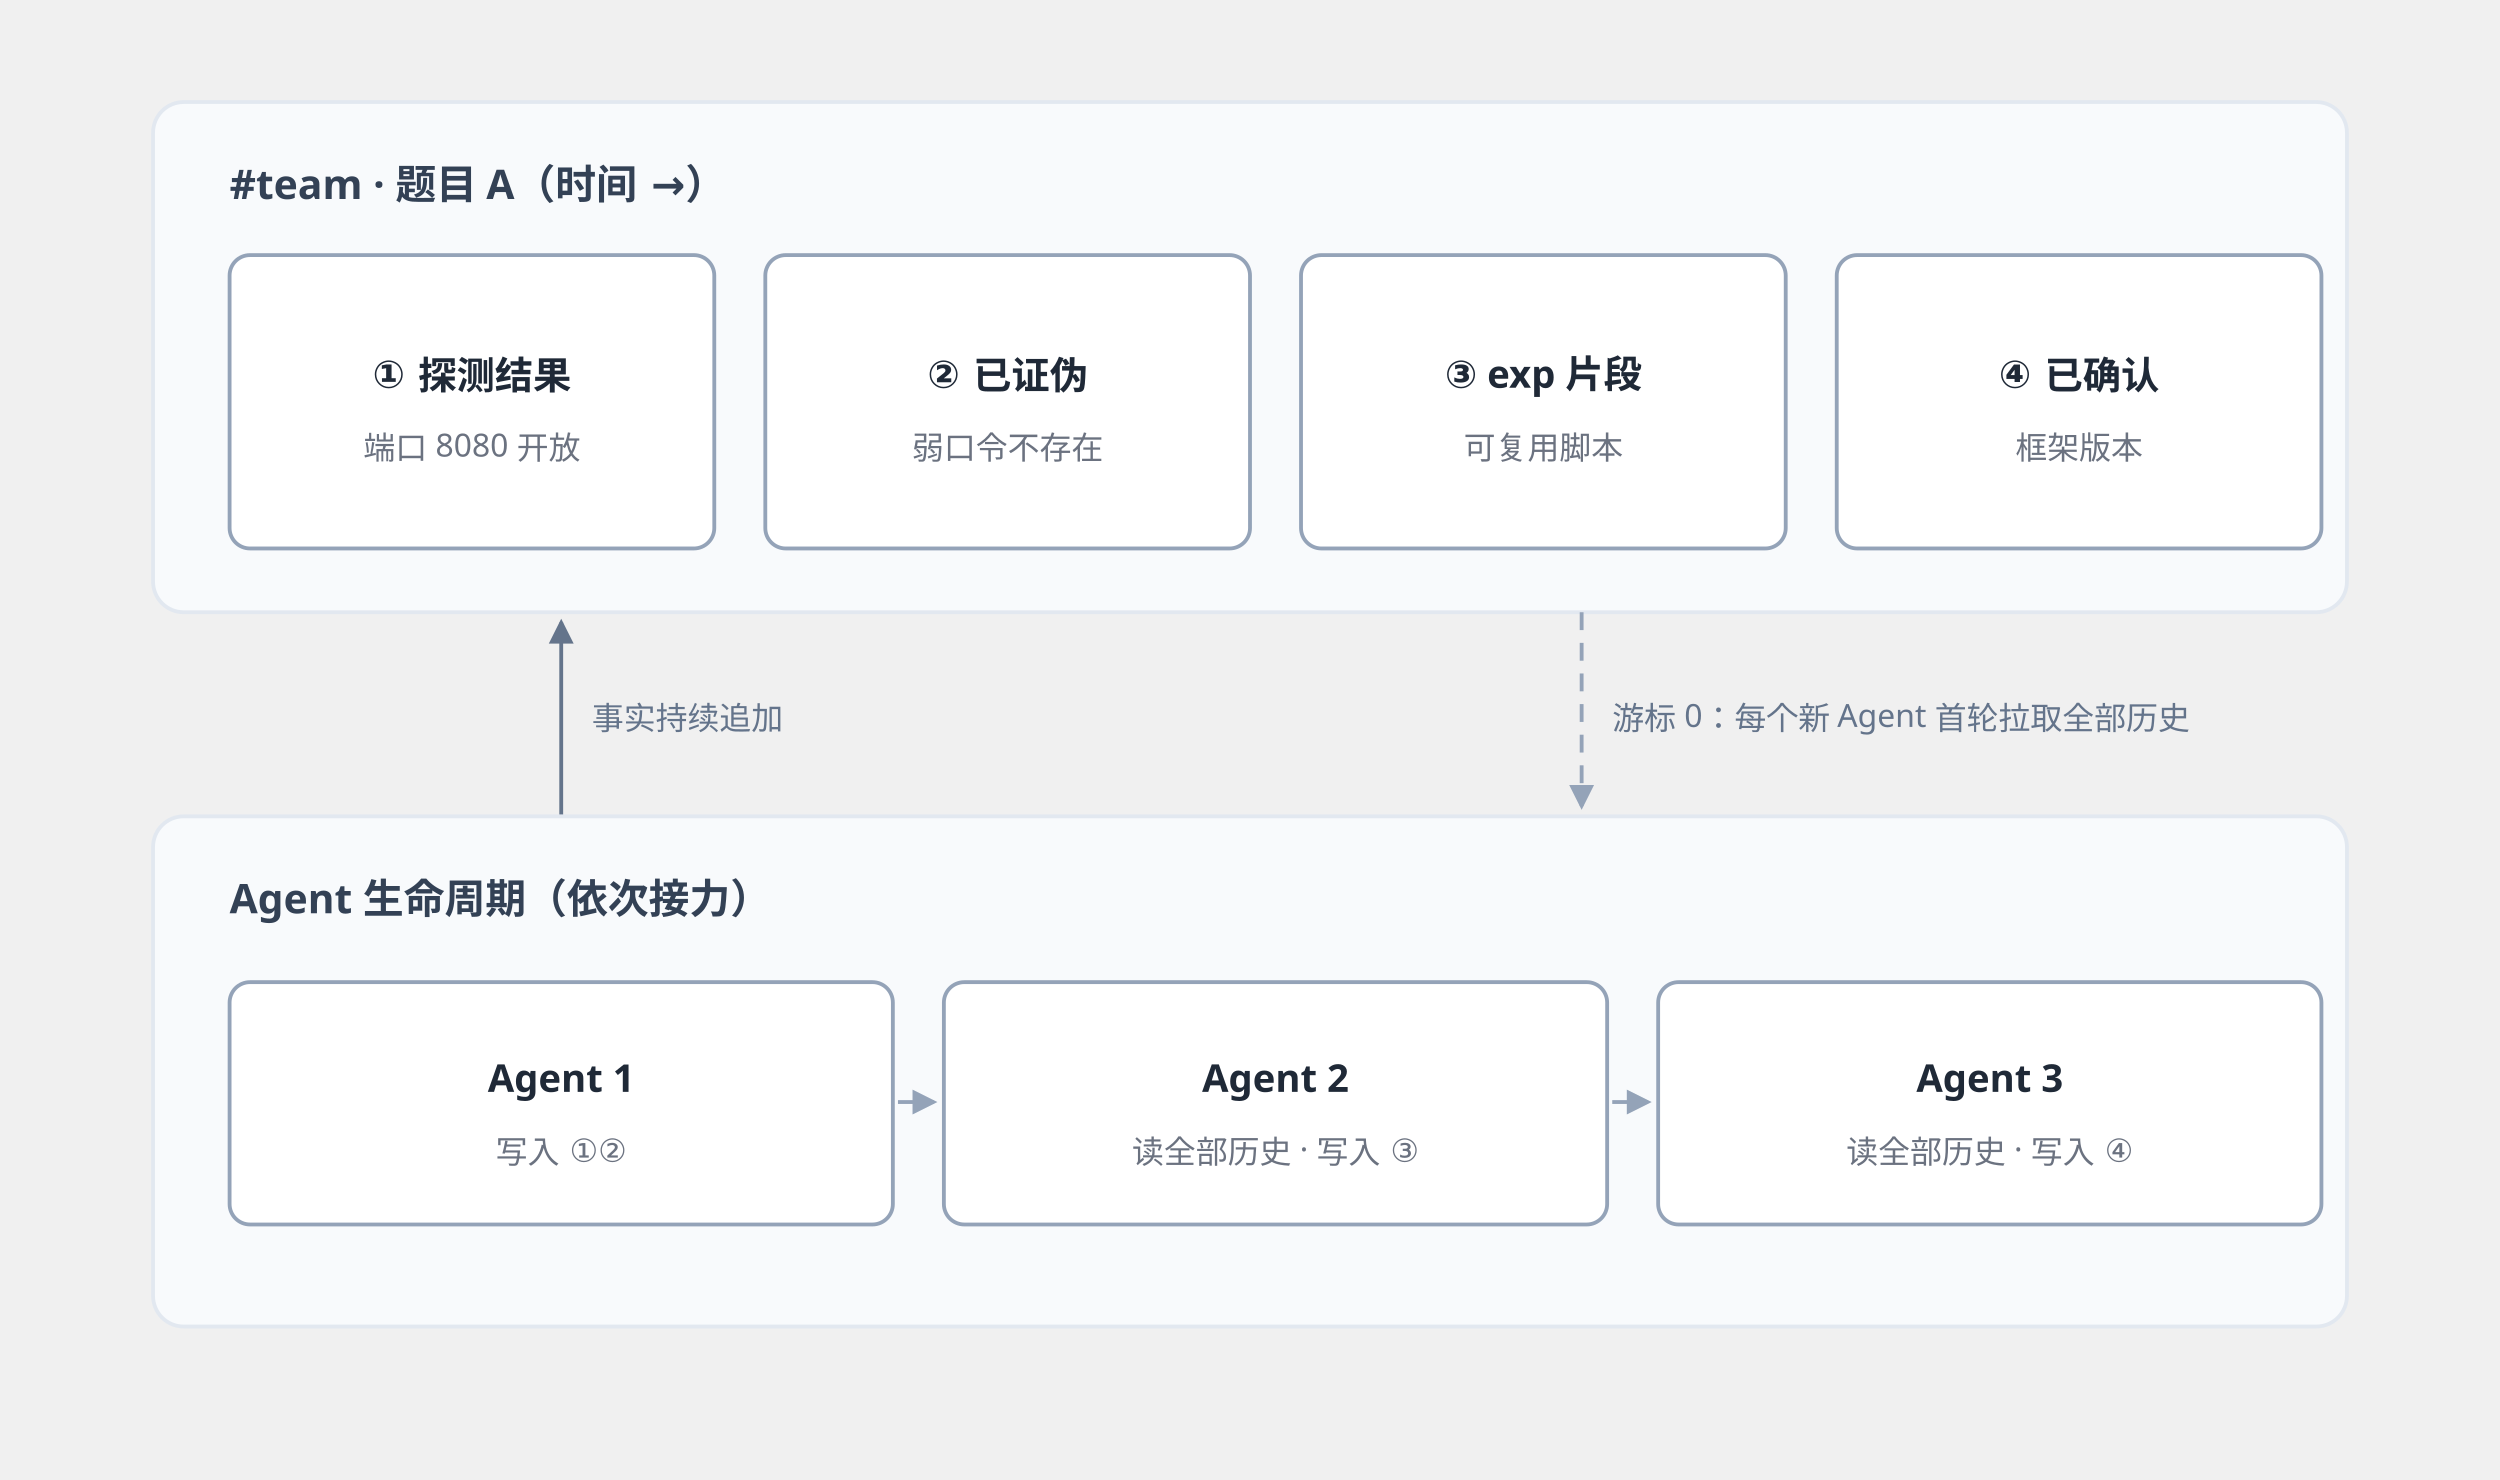
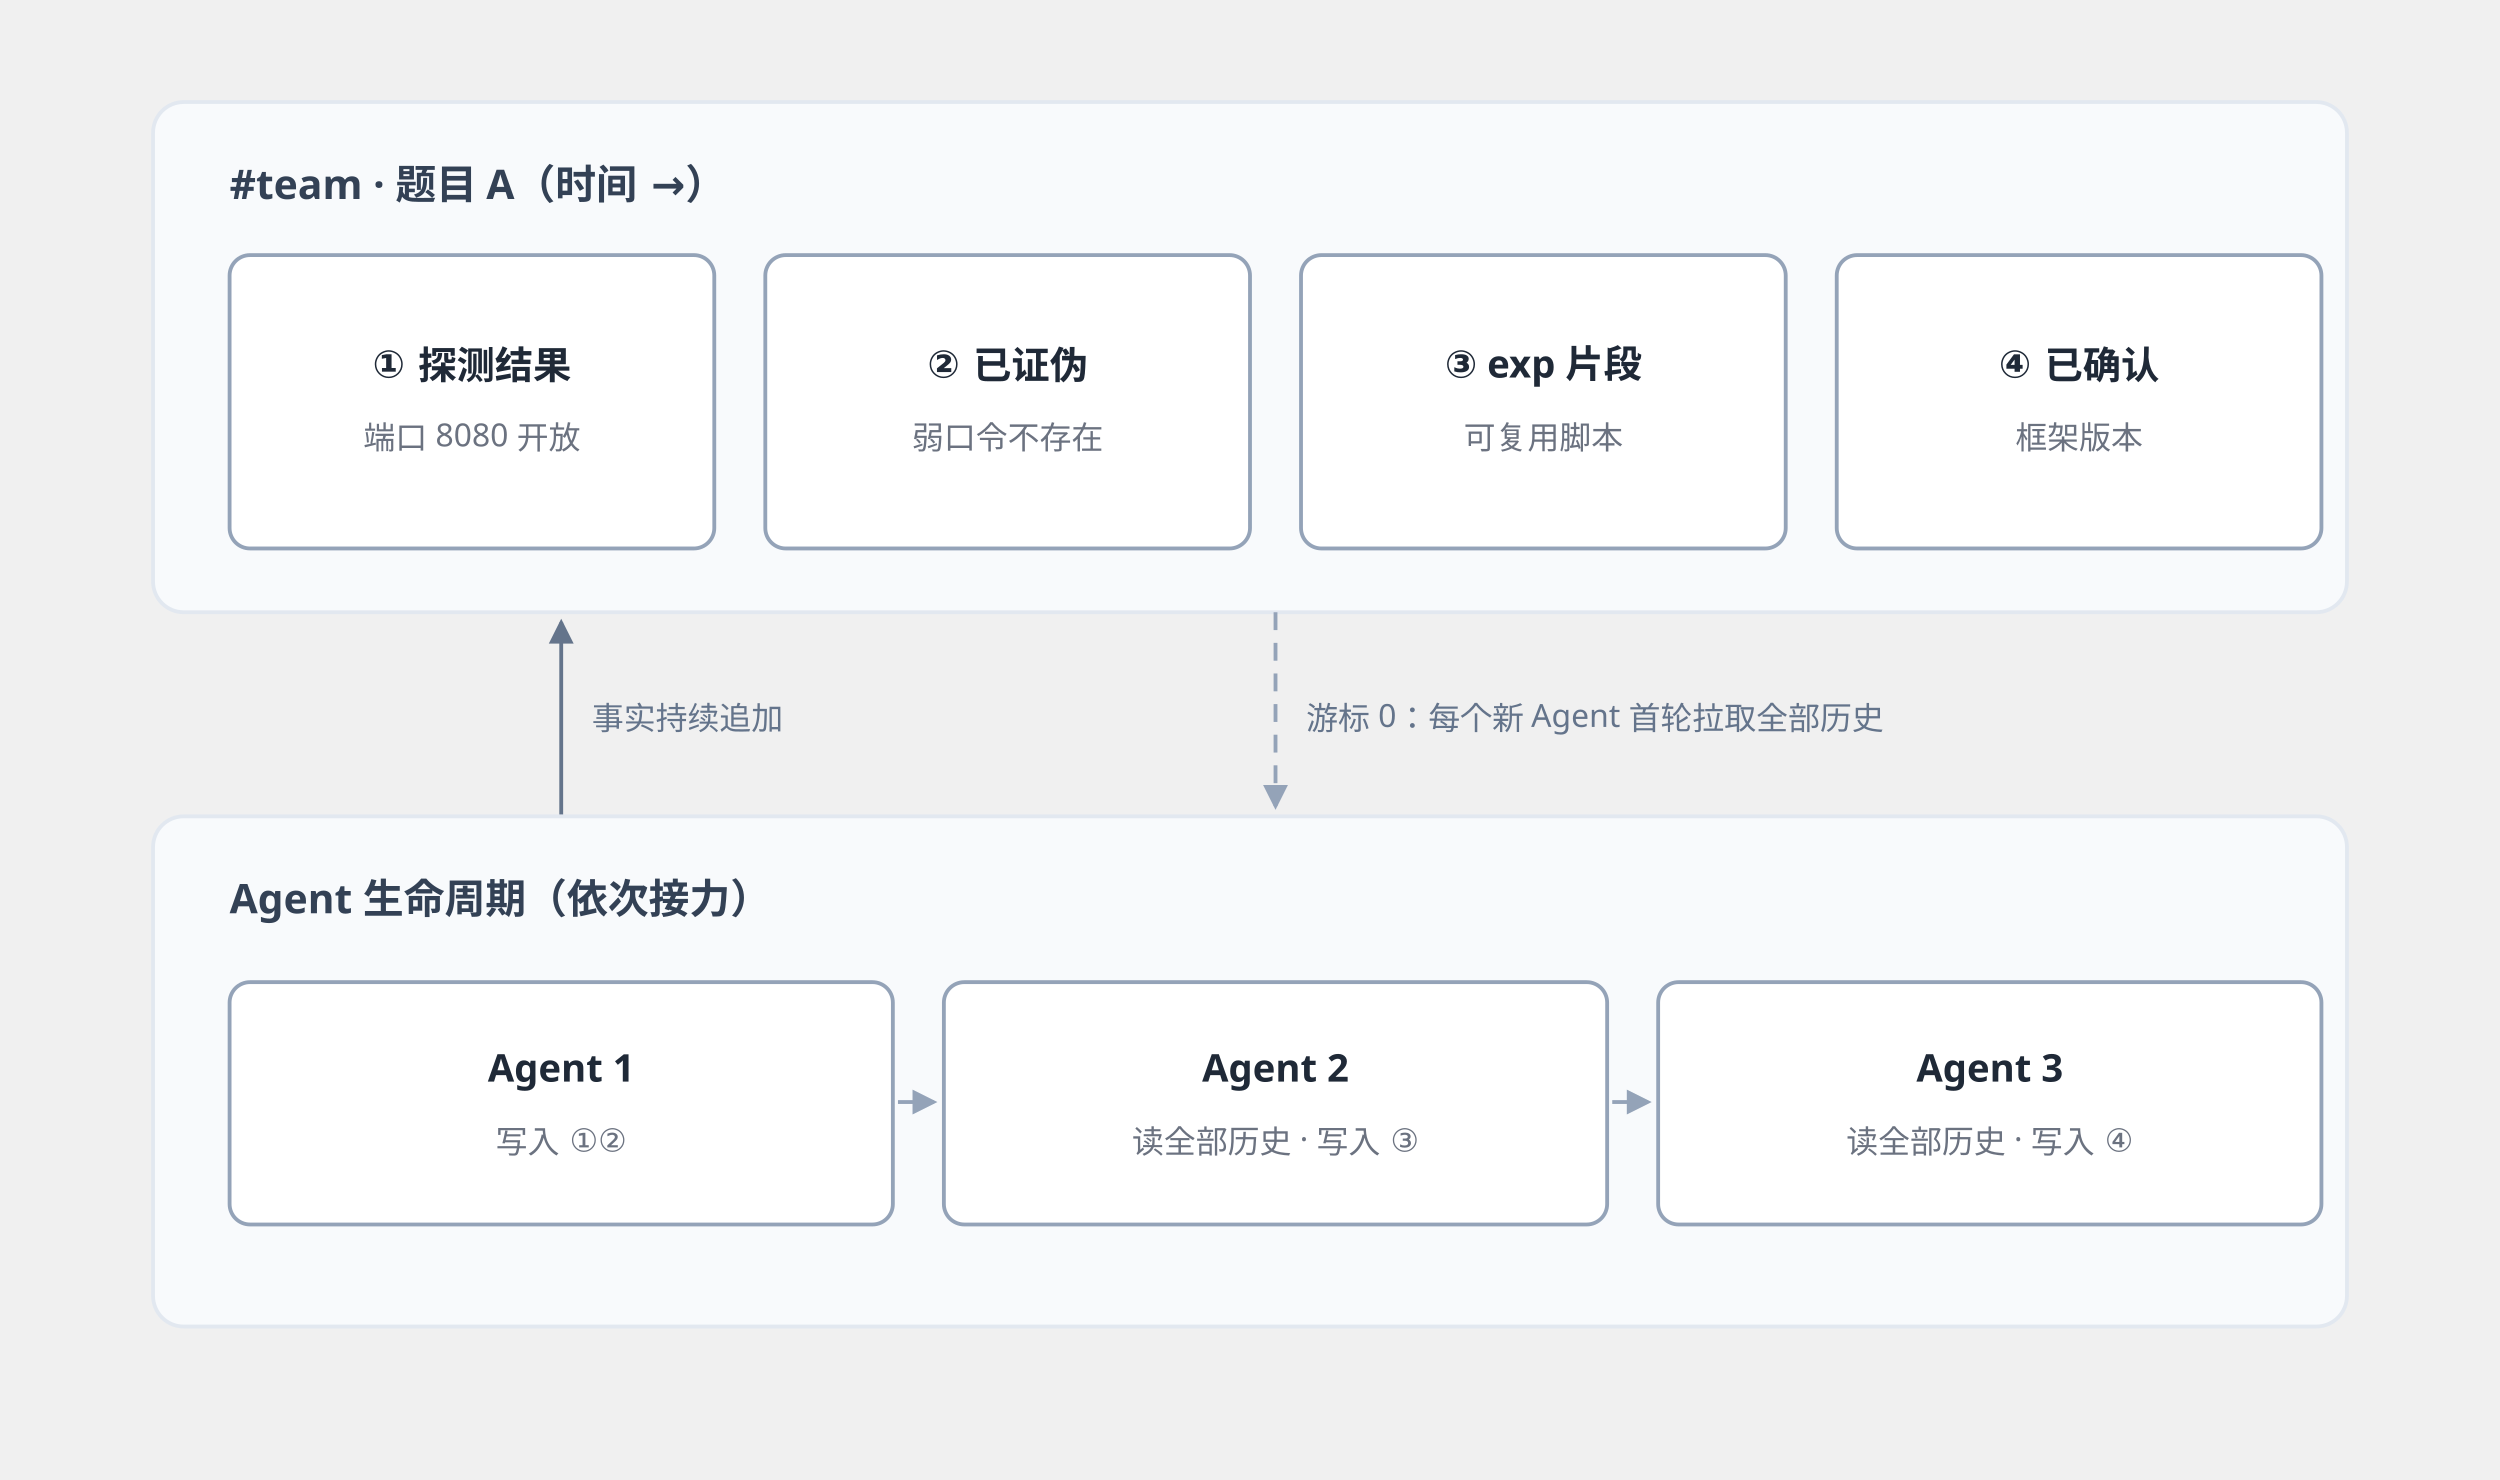
<svg xmlns="http://www.w3.org/2000/svg" width="980" height="580" viewBox="0 0 980 580" font-family="'PingFang SC','Hiragino Sans GB','Arial Unicode MS',sans-serif">
  <defs>
    <marker id="a" viewBox="0 0 10 10" refX="8.5" refY="5" markerWidth="6.5" markerHeight="6.5" orient="auto-start-reverse">
      <path d="M0 0L10 5L0 10z" fill="#64748b" />
    </marker>
    <marker id="al" viewBox="0 0 10 10" refX="8.5" refY="5" markerWidth="6.5" markerHeight="6.5" orient="auto-start-reverse">
      <path d="M0 0L10 5L0 10z" fill="#94a3b8" />
    </marker>
  </defs>
  <rect x="60" y="40" width="860" height="200" rx="12" fill="#f8fafc" stroke="#e2e8f0" stroke-width="1.5" />
  <text x="90" y="78" font-size="16" font-weight="600" fill="#334155">#team · 题目 A（时间 →）</text>
  <rect x="90" y="100" width="190" height="115" rx="8" fill="#ffffff" stroke="#94a3b8" stroke-width="1.5" />
-   <text x="185" y="152" text-anchor="middle" font-size="15" font-weight="600" fill="#1f2937">① 探测结果</text>
-   <text x="185" y="180" text-anchor="middle" font-size="12.5" fill="#6b7280">端口 8080 开放</text>
+   <text x="185" y="148" text-anchor="middle" font-size="15" font-weight="600" fill="#1f2937">① 探测结果</text>
+   <text x="185" y="176" text-anchor="middle" font-size="12.5" fill="#6b7280">端口 8080 开放</text>
  <rect x="300" y="100" width="190" height="115" rx="8" fill="#ffffff" stroke="#94a3b8" stroke-width="1.5" />
-   <text x="395" y="152" text-anchor="middle" font-size="15" font-weight="600" fill="#1f2937">② 已证伪</text>
-   <text x="395" y="180" text-anchor="middle" font-size="12.5" fill="#6b7280">弱口令不存在</text>
+   <text x="395" y="148" text-anchor="middle" font-size="15" font-weight="600" fill="#1f2937">② 已证伪</text>
+   <text x="395" y="176" text-anchor="middle" font-size="12.5" fill="#6b7280">弱口令不存在</text>
  <rect x="510" y="100" width="190" height="115" rx="8" fill="#ffffff" stroke="#94a3b8" stroke-width="1.5" />
-   <text x="605" y="152" text-anchor="middle" font-size="15" font-weight="600" fill="#1f2937">③ exp 片段</text>
-   <text x="605" y="180" text-anchor="middle" font-size="12.5" fill="#6b7280">可复用脚本</text>
+   <text x="605" y="148" text-anchor="middle" font-size="15" font-weight="600" fill="#1f2937">③ exp 片段</text>
+   <text x="605" y="176" text-anchor="middle" font-size="12.5" fill="#6b7280">可复用脚本</text>
  <rect x="720" y="100" width="190" height="115" rx="8" fill="#ffffff" stroke="#94a3b8" stroke-width="1.5" />
-   <text x="815" y="152" text-anchor="middle" font-size="15" font-weight="600" fill="#1f2937">④ 已确认</text>
-   <text x="815" y="180" text-anchor="middle" font-size="12.5" fill="#6b7280">框架版本</text>
+   <text x="815" y="148" text-anchor="middle" font-size="15" font-weight="600" fill="#1f2937">④ 已确认</text>
+   <text x="815" y="176" text-anchor="middle" font-size="12.5" fill="#6b7280">框架版本</text>
  <path d="M220 320 L220 244" fill="none" stroke="#64748b" stroke-width="1.5" marker-end="url(#a)" />
  <text x="232" y="286" font-size="12.5" fill="#64748b">事实持续追加</text>
-   <path d="M620 240 L620 316" fill="none" stroke="#94a3b8" stroke-width="1.5" stroke-dasharray="7 5" marker-end="url(#al)" />
-   <text x="632" y="286" font-size="12.5" fill="#64748b">游标 0：每个新 Agent 首轮拉取全部历史</text>
+   <path d="M500 240 L500 316" fill="none" stroke="#94a3b8" stroke-width="1.5" stroke-dasharray="7 5" marker-end="url(#al)" />
+   <text x="512" y="286" font-size="12.5" fill="#64748b">游标 0：每个新 Agent 首轮拉取全部历史</text>
  <rect x="60" y="320" width="860" height="200" rx="12" fill="#f8fafc" stroke="#e2e8f0" stroke-width="1.5" />
  <text x="90" y="358" font-size="16" font-weight="600" fill="#334155">Agent 生命周期（依次接力）</text>
  <rect x="90" y="385" width="260" height="95" rx="8" fill="#ffffff" stroke="#94a3b8" stroke-width="1.5" />
-   <text x="220" y="428" text-anchor="middle" font-size="15" font-weight="600" fill="#1f2937">Agent 1</text>
-   <text x="220" y="456" text-anchor="middle" font-size="12.5" fill="#6b7280">写入 ①②</text>
+   <text x="220" y="424" text-anchor="middle" font-size="15" font-weight="600" fill="#1f2937">Agent 1</text>
+   <text x="220" y="452" text-anchor="middle" font-size="12.5" fill="#6b7280">写入 ①②</text>
  <rect x="370" y="385" width="260" height="95" rx="8" fill="#ffffff" stroke="#94a3b8" stroke-width="1.5" />
-   <text x="500" y="428" text-anchor="middle" font-size="15" font-weight="600" fill="#1f2937">Agent 2</text>
-   <text x="500" y="456" text-anchor="middle" font-size="12.5" fill="#6b7280">读全部历史 · 写入 ③</text>
+   <text x="500" y="424" text-anchor="middle" font-size="15" font-weight="600" fill="#1f2937">Agent 2</text>
+   <text x="500" y="452" text-anchor="middle" font-size="12.5" fill="#6b7280">读全部历史 · 写入 ③</text>
  <rect x="650" y="385" width="260" height="95" rx="8" fill="#ffffff" stroke="#94a3b8" stroke-width="1.5" />
-   <text x="780" y="428" text-anchor="middle" font-size="15" font-weight="600" fill="#1f2937">Agent 3</text>
-   <text x="780" y="456" text-anchor="middle" font-size="12.5" fill="#6b7280">读全部历史 · 写入 ④</text>
+   <text x="780" y="424" text-anchor="middle" font-size="15" font-weight="600" fill="#1f2937">Agent 3</text>
+   <text x="780" y="452" text-anchor="middle" font-size="12.5" fill="#6b7280">读全部历史 · 写入 ④</text>
  <path d="M352 432 L366 432" fill="none" stroke="#94a3b8" stroke-width="1.5" marker-end="url(#al)" />
  <path d="M632 432 L646 432" fill="none" stroke="#94a3b8" stroke-width="1.5" marker-end="url(#al)" />
</svg>
